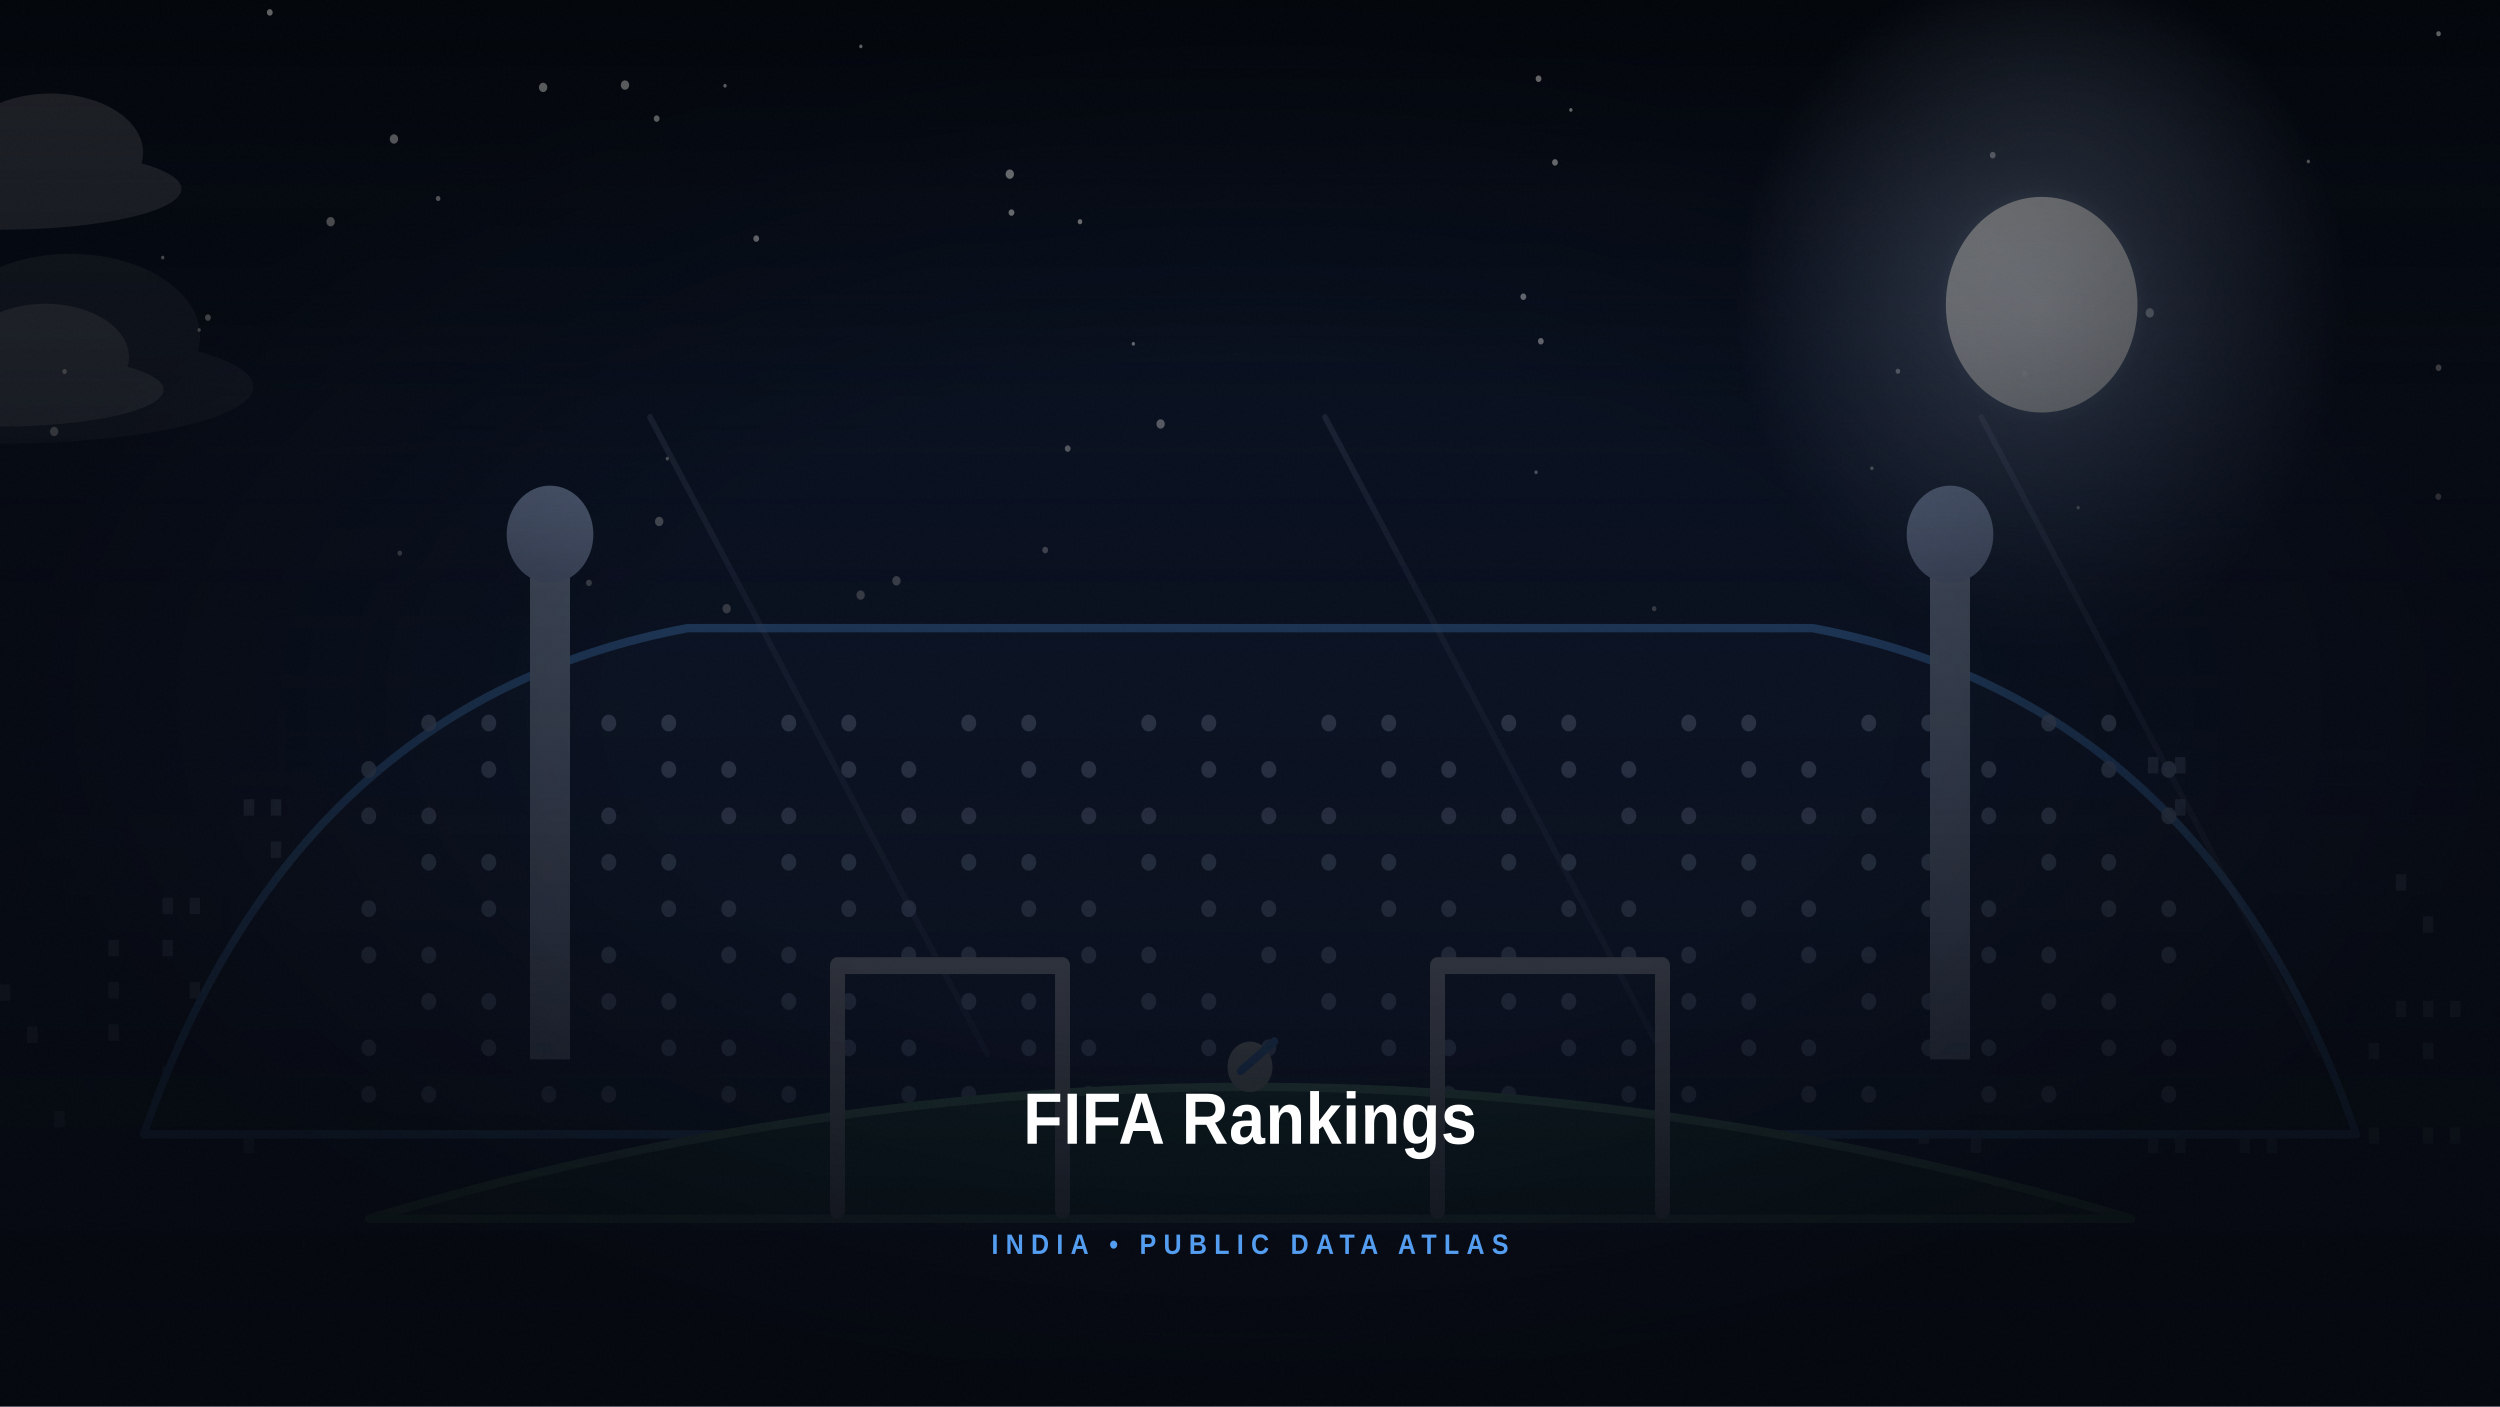
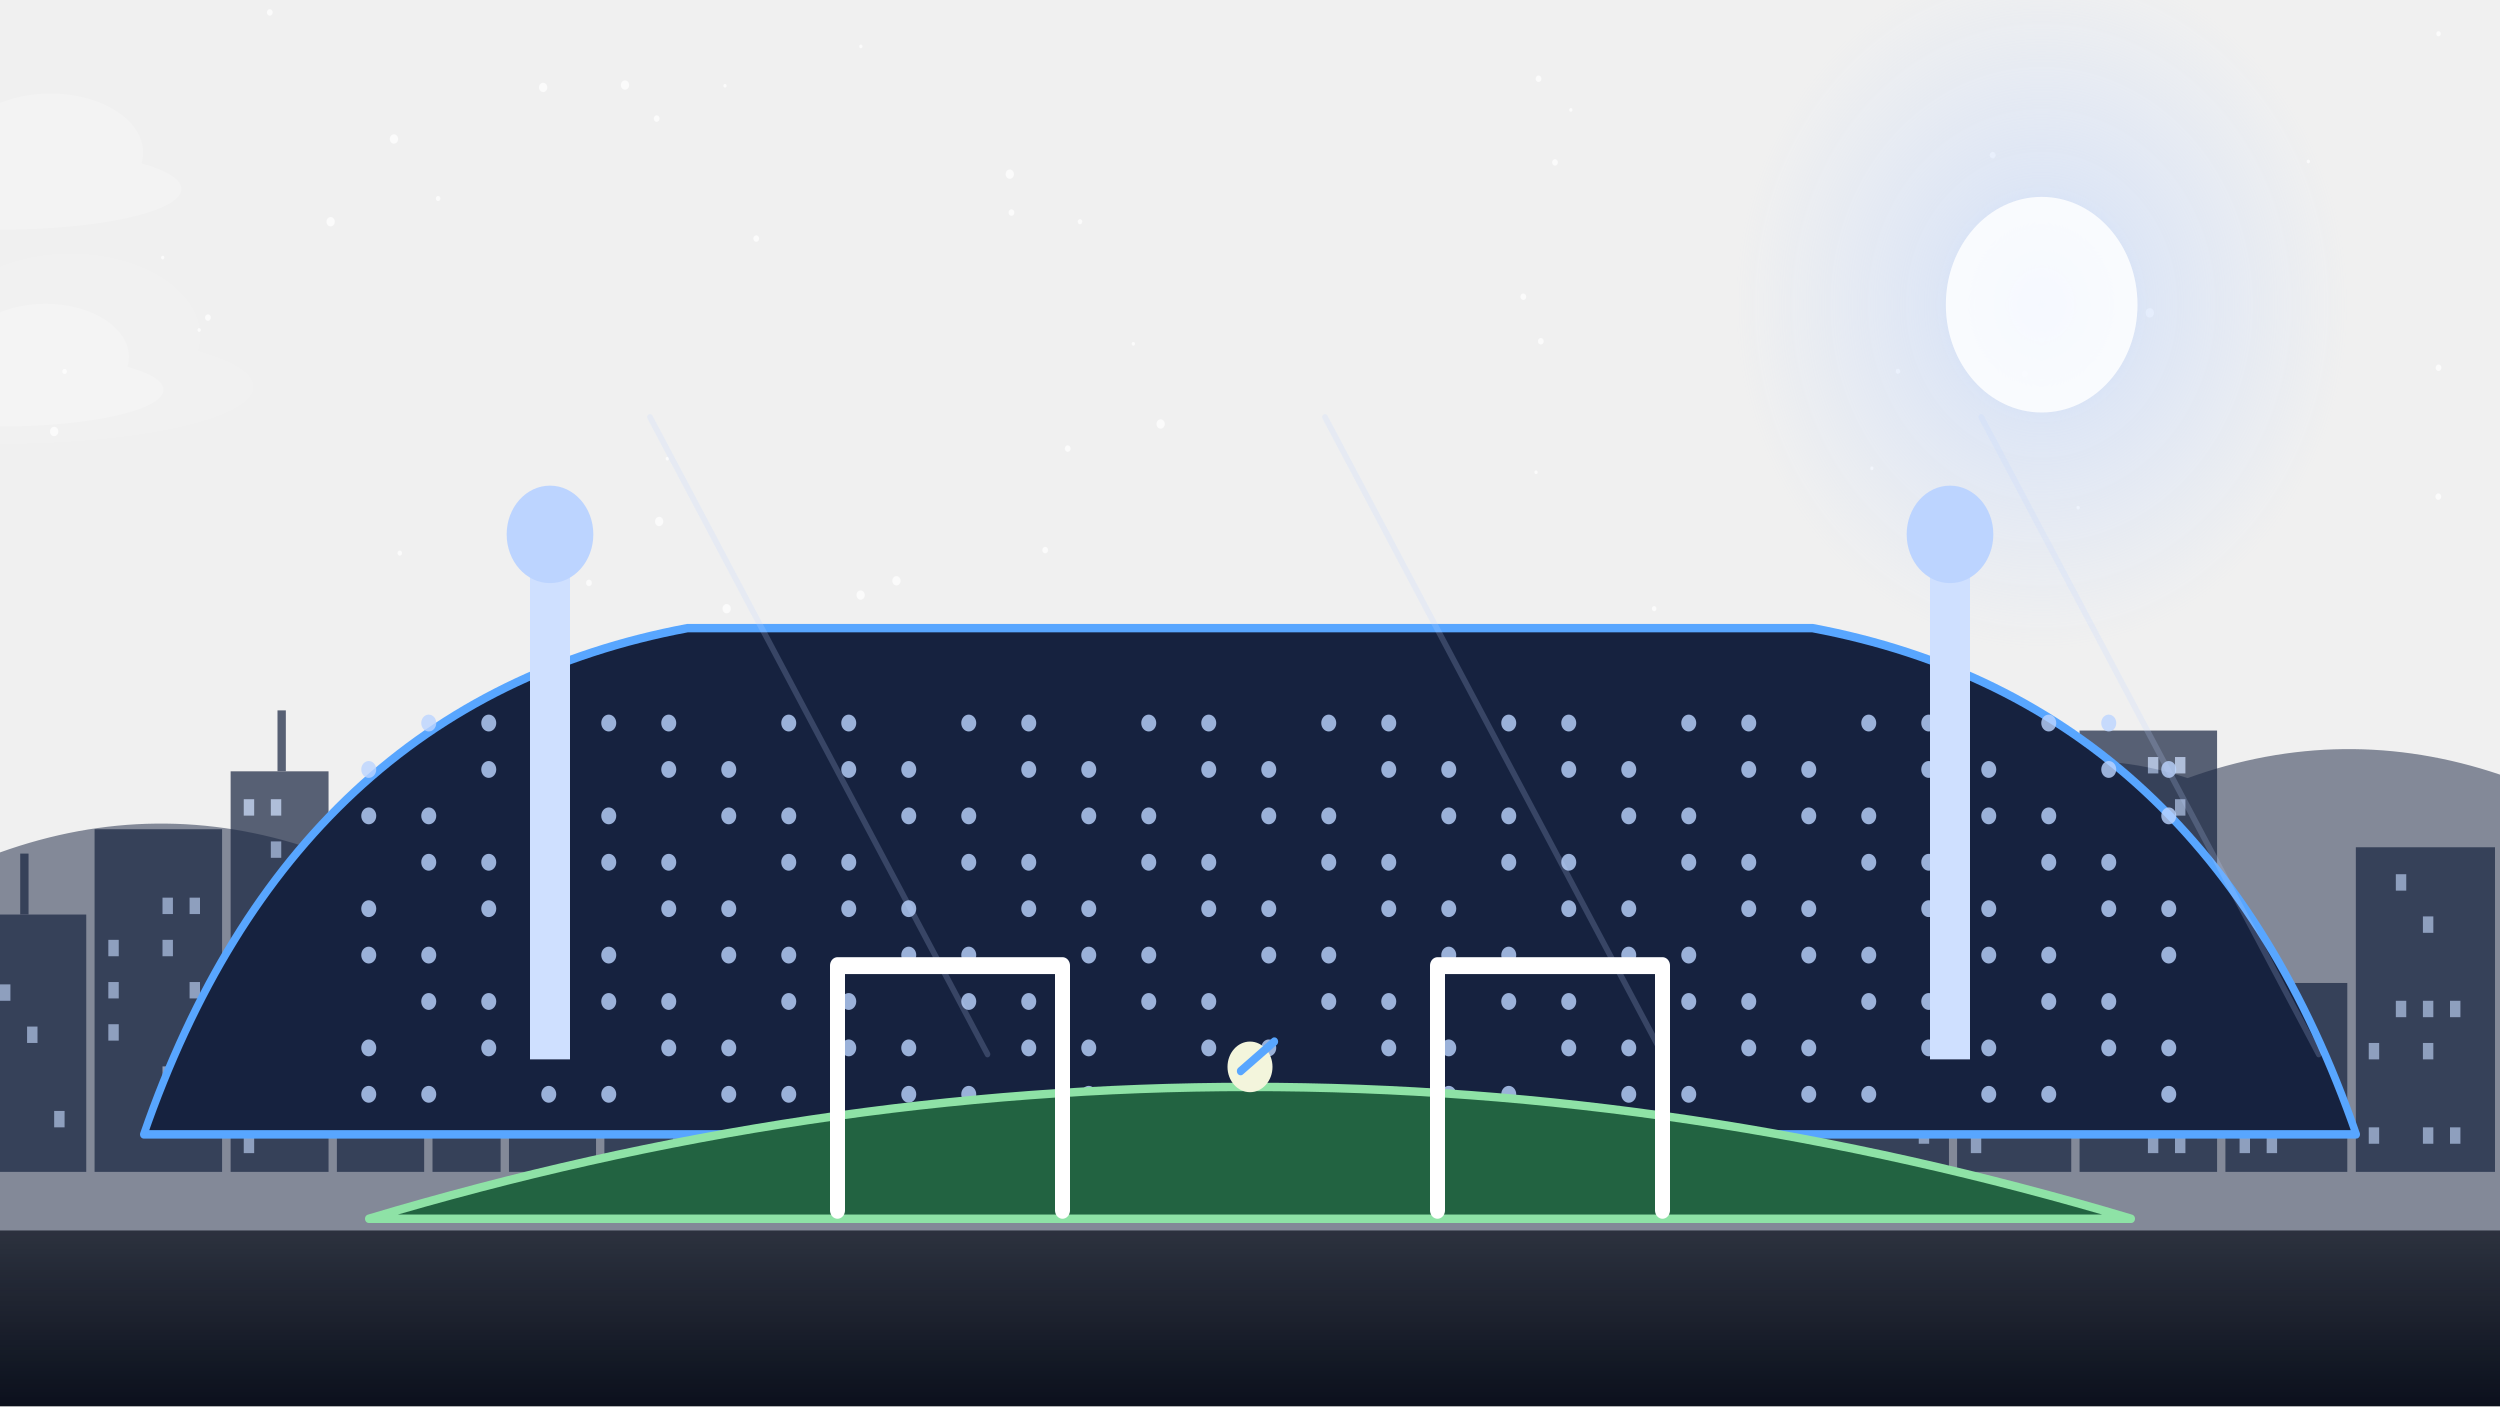
<svg xmlns="http://www.w3.org/2000/svg" viewBox="0 0 1600 900" preserveAspectRatio="xMidYMid slice" role="img" aria-hidden="true">
  <style>
.tw{animation:tw 4s ease-in-out infinite}
@keyframes tw{0%,100%{opacity:.2}50%{opacity:1}}
.rot{transform-box:view-box;transform-origin:0 0;animation:rot 16s linear infinite}
.rot-r{transform-box:view-box;transform-origin:0 0;animation:rot 12s linear infinite reverse}
.rot-slow{transform-box:view-box;transform-origin:0 0;animation:rot 40s linear infinite}
@keyframes rot{to{transform:rotate(360deg)}}
.swing{transform-box:view-box;transform-origin:0 0;animation:swing 5s ease-in-out infinite}
@keyframes swing{0%,100%{transform:rotate(-14deg)}50%{transform:rotate(14deg)}}
.needle{transform-box:view-box;transform-origin:0 0;animation:needle 7s ease-in-out infinite}
@keyframes needle{0%,100%{transform:rotate(-55deg)}60%{transform:rotate(38deg)}}
.smoke{transform-box:fill-box;transform-origin:center;animation:smoke 8s ease-out infinite;opacity:0}
@keyframes smoke{0%{transform:translate(0,0) scale(.5);opacity:0}20%{opacity:.5}100%{transform:translate(46px,-130px) scale(2);opacity:0}}
.bob{animation:bob 6s ease-in-out infinite}
@keyframes bob{50%{transform:translateY(7px)}}
.float{animation:float 7s ease-in-out infinite}
@keyframes float{50%{transform:translateY(-16px)}}
.drift{animation:drift 90s linear infinite}
@keyframes drift{from{transform:translateX(-420px)}to{transform:translateX(1320px)}}
.drive{animation:drive 16s linear infinite}
@keyframes drive{from{transform:translateX(-360px)}to{transform:translateX(1500px)}}
.drive-r{animation:driver 19s linear infinite}
@keyframes driver{from{transform:translateX(1500px)}to{transform:translateX(-360px)}}
.fly{animation:fly 20s linear infinite}
@keyframes fly{from{transform:translate(-360px,50px)}to{transform:translate(1560px,-70px)}}
.pulse{transform-box:fill-box;transform-origin:center;animation:pulse 5s ease-in-out infinite}
@keyframes pulse{50%{transform:scale(1.08);opacity:.75}}
.ping{transform-box:fill-box;transform-origin:center;animation:ping 3.2s ease-out infinite}
@keyframes ping{from{transform:scale(.35);opacity:.9}to{transform:scale(1.7);opacity:0}}
.draw{stroke-dasharray:1000;animation:draw 7s ease-in-out infinite alternate}
@keyframes draw{from{stroke-dashoffset:1000}to{stroke-dashoffset:0}}
.flow{stroke-dasharray:22 16;animation:flow 1.6s linear infinite}
@keyframes flow{to{stroke-dashoffset:-38}}
.wave{animation:wave 6s ease-in-out infinite}
@keyframes wave{50%{transform:translateX(-30px)}}
.drop{animation:drop 3.5s ease-in infinite}
@keyframes drop{0%{transform:translateY(-60px);opacity:0}25%{opacity:1}80%{transform:translateY(0);opacity:1}100%{transform:translateY(8px);opacity:0}}
.scroll{animation:scroll 14s linear infinite}
@keyframes scroll{to{transform:translateX(-120px)}}
@media (prefers-reduced-motion:reduce){*{animation:none!important}.smoke{opacity:.35}}
</style>
  <g transform="scale(1.333333 1.5)">
    <defs>
      <linearGradient id="skyfootball-rankings" x1="0" y1="0" x2="0" y2="1">
        <stop offset="0" stop-color="#030812" />
        <stop offset="1" stop-color="#1b2b55" />
      </linearGradient>
      <radialGradient id="glowfootball-rankings">
        <stop offset="0" stop-color="#bcd4ff" stop-opacity=".95" />
        <stop offset=".35" stop-color="#bcd4ff" stop-opacity=".35" />
        <stop offset="1" stop-color="#bcd4ff" stop-opacity="0" />
      </radialGradient>
      <linearGradient id="groundfootball-rankings" x1="0" y1="0" x2="0" y2="1">
        <stop offset="0" stop-color="#070c18" stop-opacity=".7" />
        <stop offset="1" stop-color="#070c18" />
      </linearGradient>
      <linearGradient id="lowerfootball-rankings" x1="0" y1="0" x2="0" y2="1">
        <stop offset="0" stop-color="#070c18" stop-opacity="0" />
        <stop offset=".42" stop-color="#070c18" stop-opacity=".72" />
        <stop offset="1" stop-color="#070c18" stop-opacity=".98" />
      </linearGradient>
      <radialGradient id="vignettefootball-rankings">
        <stop offset=".48" stop-color="#000" stop-opacity="0" />
        <stop offset="1" stop-color="#000" stop-opacity=".42" />
      </radialGradient>
      <filter id="grainfootball-rankings" x="-5%" y="-5%" width="110%" height="110%">
        <feTurbulence type="fractalNoise" baseFrequency=".8" numOctaves="2" seed="760" />
        <feColorMatrix type="saturate" values="0" />
        <feComponentTransfer>
          <feFuncA type="table" tableValues="0 .12" />
        </feComponentTransfer>
      </filter>
    </defs>
-     <rect width="1200" height="600" fill="url(#skyfootball-rankings)" />
    <circle cx="191.9" cy="236" r="1.1" fill="#ffffff" opacity=".7" class="tw" style="animation-delay:3.3s" />
    <circle cx="315.2" cy="50.6" r="1.4" fill="#ffffff" opacity=".7" />
    <circle cx="1170.5" cy="14.4" r="1.1" fill="#ffffff" opacity=".7" />
    <circle cx="210.3" cy="84.7" r="1.1" fill="#ffffff" opacity=".7" class="tw" style="animation-delay:2.3s" />
    <circle cx="739.6" cy="145.6" r="1.4" fill="#ffffff" opacity=".7" />
    <circle cx="363" cy="101.8" r="1.4" fill="#ffffff" opacity=".7" />
    <circle cx="956.5" cy="66.2" r="1.4" fill="#ffffff" opacity=".7" class="tw" style="animation-delay:0.3s" />
    <circle cx="754" cy="46.9" r="0.8" fill="#ffffff" opacity=".7" />
    <circle cx="348" cy="36.6" r="0.8" fill="#ffffff" opacity=".7" />
    <circle cx="731.2" cy="126.6" r="1.4" fill="#ffffff" opacity=".7" class="tw" style="animation-delay:0.7s" />
    <circle cx="282.7" cy="248.7" r="1.4" fill="#ffffff" opacity=".7" />
    <circle cx="99.8" cy="135.5" r="1.4" fill="#ffffff" opacity=".7" />
    <circle cx="78.1" cy="109.9" r="0.8" fill="#ffffff" opacity=".7" class="tw" style="animation-delay:1.6s" />
    <circle cx="484.7" cy="74.3" r="2" fill="#ffffff" opacity=".7" />
    <circle cx="794" cy="259.7" r="1.1" fill="#ffffff" opacity=".7" />
    <circle cx="501.7" cy="234.7" r="1.4" fill="#ffffff" opacity=".7" class="tw" style="animation-delay:0.2s" />
    <circle cx="413.1" cy="253.9" r="2" fill="#ffffff" opacity=".7" />
    <circle cx="1031.9" cy="133.5" r="2" fill="#ffffff" opacity=".7" />
    <circle cx="738.5" cy="33.6" r="1.4" fill="#ffffff" opacity=".7" class="tw" style="animation-delay:0.5s" />
    <circle cx="300" cy="36.3" r="2" fill="#ffffff" opacity=".7" />
    <circle cx="512.5" cy="191.4" r="1.4" fill="#ffffff" opacity=".7" />
    <circle cx="260.7" cy="37.3" r="2" fill="#ffffff" opacity=".7" class="tw" style="animation-delay:1.8s" />
    <circle cx="413.2" cy="19.8" r="0.8" fill="#ffffff" opacity=".7" />
    <circle cx="997.5" cy="216.6" r="0.8" fill="#ffffff" opacity=".7" />
    <circle cx="26" cy="184.1" r="2" fill="#ffffff" opacity=".7" class="tw" style="animation-delay:0.5s" />
    <circle cx="971.9" cy="159.5" r="1.4" fill="#ffffff" opacity=".7" />
    <circle cx="158.7" cy="94.6" r="2" fill="#ffffff" opacity=".7" />
    <circle cx="31" cy="158.5" r="1.1" fill="#ffffff" opacity=".7" class="tw" style="animation-delay:0.6s" />
    <circle cx="95.6" cy="140.8" r="0.8" fill="#ffffff" opacity=".7" />
    <circle cx="1170.4" cy="211.9" r="1.4" fill="#ffffff" opacity=".7" />
    <circle cx="129.5" cy="5.3" r="1.4" fill="#ffffff" opacity=".7" class="tw" style="animation-delay:0.2s" />
    <circle cx="518.4" cy="94.6" r="1.1" fill="#ffffff" opacity=".7" />
    <circle cx="485.5" cy="90.7" r="1.4" fill="#ffffff" opacity=".7" />
    <circle cx="1170.5" cy="156.9" r="1.4" fill="#ffffff" opacity=".7" class="tw" style="animation-delay:2.3s" />
    <circle cx="746.4" cy="69.3" r="1.4" fill="#ffffff" opacity=".7" />
    <circle cx="430.3" cy="247.8" r="2" fill="#ffffff" opacity=".7" />
    <circle cx="911" cy="158.4" r="1.1" fill="#ffffff" opacity=".7" class="tw" style="animation-delay:0.9s" />
    <circle cx="544" cy="146.7" r="0.8" fill="#ffffff" opacity=".7" />
    <circle cx="737.3" cy="201.5" r="0.8" fill="#ffffff" opacity=".7" />
    <circle cx="898.5" cy="199.8" r="0.8" fill="#ffffff" opacity=".7" class="tw" style="animation-delay:3s" />
    <circle cx="320.3" cy="195.7" r="0.8" fill="#ffffff" opacity=".7" />
    <circle cx="316.4" cy="222.5" r="2" fill="#ffffff" opacity=".7" />
    <circle cx="348.8" cy="259.7" r="2" fill="#ffffff" opacity=".7" class="tw" style="animation-delay:2.3s" />
    <circle cx="189.1" cy="59.3" r="2" fill="#ffffff" opacity=".7" />
    <circle cx="557.1" cy="180.9" r="2" fill="#ffffff" opacity=".7" />
    <circle cx="1108" cy="68.9" r="0.8" fill="#ffffff" opacity=".7" class="tw" style="animation-delay:2.5s" />
    <circle cx="980" cy="130" r="147.2" fill="url(#glowfootball-rankings)" class="pulse" />
    <circle cx="980" cy="130" r="46" fill="#ffffff" opacity=".85" />
    <g class="drift" style="animation-delay:-46.6s" opacity="0.1">
      <g transform="translate(0 165)">
        <ellipse cx="0" cy="0" rx="121.6" ry="24.3" fill="#ffffff" />
        <ellipse cx="-40.5" cy="-16.2" rx="54.1" ry="27" fill="#ffffff" />
        <ellipse cx="33.8" cy="-21.6" rx="62.2" ry="35.1" fill="#ffffff" />
      </g>
    </g>
    <g class="drift" style="animation-delay:-64.5s" opacity="0.2">
      <g transform="translate(0 166.3)">
        <ellipse cx="0" cy="0" rx="78.5" ry="15.7" fill="#ffffff" />
        <ellipse cx="-26.2" cy="-10.5" rx="34.9" ry="17.4" fill="#ffffff" />
        <ellipse cx="21.8" cy="-14" rx="40.1" ry="22.7" fill="#ffffff" />
      </g>
    </g>
    <g class="drift" style="animation-delay:-76.7s" opacity="0.2">
      <g transform="translate(0 80.6)">
        <ellipse cx="0" cy="0" rx="87.1" ry="17.4" fill="#ffffff" />
        <ellipse cx="-29" cy="-11.6" rx="38.7" ry="19.4" fill="#ffffff" />
        <ellipse cx="24.2" cy="-15.5" rx="44.5" ry="25.2" fill="#ffffff" />
      </g>
    </g>
    <path d="M-200 600 L-150 394.5 Q-75 341.2 0 363.7 Q75 339.8 150 362.3 Q225 339.8 300 384.6 Q375 345.1 450 367.6 Q525 345.1 600 369.5 Q675 347 750 382.1 Q825 334.1 900 356.6 Q975 309.5 1050 332 Q1125 308 1200 330.5 Q1275 308 1350 383.1 L1400 600Z" fill="#16223f" opacity="0.5" />
    <g opacity="0.7">
      <rect x="-20" y="390.2" width="61.4" height="109.8" rx="0" fill="#16223f" />
      <rect x="9.7" y="364.2" width="4" height="26" rx="0" fill="#16223f" />
      <rect x="-13" y="420" width="5" height="7" fill="#bcd4ff" opacity=".75" />
      <rect x="0" y="420" width="5" height="7" fill="#bcd4ff" opacity=".75" />
      <rect x="-13" y="438" width="5" height="7" fill="#bcd4ff" opacity=".75" />
      <rect x="13" y="438" width="5" height="7" fill="#bcd4ff" opacity=".75" class="tw" style="animation-delay:2.3s" />
      <rect x="-13" y="474" width="5" height="7" fill="#bcd4ff" opacity=".75" />
      <rect x="26" y="474" width="5" height="7" fill="#bcd4ff" opacity=".75" class="tw" style="animation-delay:0.5s" />
      <rect x="45.4" y="353.8" width="61.2" height="146.2" rx="0" fill="#16223f" />
      <rect x="78" y="383" width="5" height="7" fill="#bcd4ff" opacity=".75" class="tw" style="animation-delay:1.7s" />
      <rect x="91" y="383" width="5" height="7" fill="#bcd4ff" opacity=".75" class="tw" style="animation-delay:2.6s" />
      <rect x="52" y="401" width="5" height="7" fill="#bcd4ff" opacity=".75" />
      <rect x="78" y="401" width="5" height="7" fill="#bcd4ff" opacity=".75" />
      <rect x="52" y="419" width="5" height="7" fill="#bcd4ff" opacity=".75" class="tw" style="animation-delay:0.1s" />
      <rect x="91" y="419" width="5" height="7" fill="#bcd4ff" opacity=".75" />
      <rect x="52" y="437" width="5" height="7" fill="#bcd4ff" opacity=".75" />
      <rect x="91" y="437" width="5" height="7" fill="#bcd4ff" opacity=".75" />
      <rect x="78" y="455" width="5" height="7" fill="#bcd4ff" opacity=".75" />
      <rect x="110.7" y="329.1" width="47" height="170.9" rx="0" fill="#16223f" />
      <rect x="133.2" y="303.1" width="4" height="26" rx="0" fill="#16223f" />
      <rect x="117" y="341" width="5" height="7" fill="#bcd4ff" opacity=".75" class="tw" style="animation-delay:2.4s" />
      <rect x="130" y="341" width="5" height="7" fill="#bcd4ff" opacity=".75" class="tw" style="animation-delay:0.1s" />
      <rect x="130" y="359" width="5" height="7" fill="#bcd4ff" opacity=".75" />
      <rect x="143" y="377" width="5" height="7" fill="#bcd4ff" opacity=".75" />
      <rect x="143" y="413" width="5" height="7" fill="#bcd4ff" opacity=".75" />
      <rect x="130" y="449" width="5" height="7" fill="#bcd4ff" opacity=".75" />
      <rect x="143" y="449" width="5" height="7" fill="#bcd4ff" opacity=".75" class="tw" style="animation-delay:3.9s" />
      <rect x="117" y="485" width="5" height="7" fill="#bcd4ff" opacity=".75" />
      <rect x="161.7" y="360.3" width="41.9" height="139.7" rx="0" fill="#16223f" />
      <rect x="181" y="372" width="5" height="7" fill="#bcd4ff" opacity=".75" class="tw" style="animation-delay:2.3s" />
      <rect x="194" y="372" width="5" height="7" fill="#bcd4ff" opacity=".75" />
      <rect x="168" y="390" width="5" height="7" fill="#bcd4ff" opacity=".75" class="tw" style="animation-delay:2.6s" />
      <rect x="181" y="408" width="5" height="7" fill="#bcd4ff" opacity=".75" class="tw" style="animation-delay:0.2s" />
      <rect x="194" y="408" width="5" height="7" fill="#bcd4ff" opacity=".75" />
      <rect x="181" y="426" width="5" height="7" fill="#bcd4ff" opacity=".75" />
      <rect x="181" y="462" width="5" height="7" fill="#bcd4ff" opacity=".75" />
      <rect x="207.6" y="333" width="32.7" height="167" rx="0" fill="#16223f" />
      <rect x="227" y="362" width="5" height="7" fill="#bcd4ff" opacity=".75" />
      <rect x="214" y="416" width="5" height="7" fill="#bcd4ff" opacity=".75" class="tw" style="animation-delay:3.5s" />
      <rect x="227" y="470" width="5" height="7" fill="#bcd4ff" opacity=".75" />
      <rect x="244.3" y="373.6" width="41.8" height="126.4" rx="0" fill="#16223f" />
      <rect x="251" y="385" width="5" height="7" fill="#bcd4ff" opacity=".75" />
      <rect x="277" y="385" width="5" height="7" fill="#bcd4ff" opacity=".75" class="tw" style="animation-delay:3.1s" />
      <rect x="251" y="403" width="5" height="7" fill="#bcd4ff" opacity=".75" />
      <rect x="264" y="403" width="5" height="7" fill="#bcd4ff" opacity=".75" class="tw" style="animation-delay:2.5s" />
      <rect x="264" y="439" width="5" height="7" fill="#bcd4ff" opacity=".75" class="tw" style="animation-delay:0.8s" />
      <rect x="277" y="457" width="5" height="7" fill="#bcd4ff" opacity=".75" />
      <rect x="264" y="475" width="5" height="7" fill="#bcd4ff" opacity=".75" />
      <rect x="290.1" y="384" width="33" height="116" rx="0" fill="#16223f" />
      <rect x="310" y="431" width="5" height="7" fill="#bcd4ff" opacity=".75" />
      <rect x="310" y="467" width="5" height="7" fill="#bcd4ff" opacity=".75" class="tw" style="animation-delay:0s" />
      <rect x="327.2" y="375.7" width="57.2" height="124.3" rx="0" fill="#16223f" />
      <rect x="334" y="387" width="5" height="7" fill="#bcd4ff" opacity=".75" />
      <rect x="373" y="387" width="5" height="7" fill="#bcd4ff" opacity=".75" />
      <rect x="347" y="441" width="5" height="7" fill="#bcd4ff" opacity=".75" class="tw" style="animation-delay:2.8s" />
      <rect x="360" y="459" width="5" height="7" fill="#bcd4ff" opacity=".75" class="tw" style="animation-delay:2.1s" />
      <rect x="334" y="477" width="5" height="7" fill="#bcd4ff" opacity=".75" class="tw" style="animation-delay:3.8s" />
      <rect x="360" y="477" width="5" height="7" fill="#bcd4ff" opacity=".75" />
      <rect x="388.4" y="320.8" width="48.9" height="179.2" rx="0" fill="#16223f" />
      <rect x="395" y="332" width="5" height="7" fill="#bcd4ff" opacity=".75" />
      <rect x="421" y="350" width="5" height="7" fill="#bcd4ff" opacity=".75" />
      <rect x="408" y="368" width="5" height="7" fill="#bcd4ff" opacity=".75" class="tw" style="animation-delay:1.1s" />
      <rect x="408" y="386" width="5" height="7" fill="#bcd4ff" opacity=".75" />
      <rect x="421" y="386" width="5" height="7" fill="#bcd4ff" opacity=".75" />
      <rect x="421" y="440" width="5" height="7" fill="#bcd4ff" opacity=".75" class="tw" style="animation-delay:1.7s" />
      <rect x="408" y="458" width="5" height="7" fill="#bcd4ff" opacity=".75" class="tw" style="animation-delay:1.8s" />
      <rect x="421" y="458" width="5" height="7" fill="#bcd4ff" opacity=".75" class="tw" style="animation-delay:0.6s" />
      <rect x="421" y="476" width="5" height="7" fill="#bcd4ff" opacity=".75" />
      <rect x="441.2" y="353.6" width="30.5" height="146.4" rx="0" fill="#16223f" />
      <rect x="448" y="401" width="5" height="7" fill="#bcd4ff" opacity=".75" />
      <rect x="461" y="419" width="5" height="7" fill="#bcd4ff" opacity=".75" class="tw" style="animation-delay:1.3s" />
      <rect x="448" y="437" width="5" height="7" fill="#bcd4ff" opacity=".75" />
      <rect x="448" y="473" width="5" height="7" fill="#bcd4ff" opacity=".75" class="tw" style="animation-delay:3.8s" />
      <rect x="461" y="473" width="5" height="7" fill="#bcd4ff" opacity=".75" />
      <rect x="475.7" y="426.5" width="71.1" height="73.5" rx="0" fill="#16223f" />
      <rect x="510.3" y="400.5" width="4" height="26" rx="0" fill="#16223f" />
      <rect x="534" y="438" width="5" height="7" fill="#bcd4ff" opacity=".75" />
      <rect x="495" y="456" width="5" height="7" fill="#bcd4ff" opacity=".75" />
      <rect x="550.8" y="304.8" width="72.2" height="195.2" rx="0" fill="#16223f" />
      <rect x="557" y="316" width="5" height="7" fill="#bcd4ff" opacity=".75" />
      <rect x="557" y="334" width="5" height="7" fill="#bcd4ff" opacity=".75" class="tw" style="animation-delay:0s" />
      <rect x="570" y="334" width="5" height="7" fill="#bcd4ff" opacity=".75" />
      <rect x="596" y="334" width="5" height="7" fill="#bcd4ff" opacity=".75" class="tw" style="animation-delay:0.5s" />
      <rect x="609" y="334" width="5" height="7" fill="#bcd4ff" opacity=".75" class="tw" style="animation-delay:0.8s" />
      <rect x="570" y="352" width="5" height="7" fill="#bcd4ff" opacity=".75" />
      <rect x="583" y="352" width="5" height="7" fill="#bcd4ff" opacity=".75" class="tw" style="animation-delay:0.6s" />
      <rect x="557" y="370" width="5" height="7" fill="#bcd4ff" opacity=".75" />
      <rect x="583" y="370" width="5" height="7" fill="#bcd4ff" opacity=".75" />
      <rect x="596" y="370" width="5" height="7" fill="#bcd4ff" opacity=".75" class="tw" style="animation-delay:1.1s" />
      <rect x="557" y="388" width="5" height="7" fill="#bcd4ff" opacity=".75" class="tw" style="animation-delay:0.4s" />
      <rect x="557" y="406" width="5" height="7" fill="#bcd4ff" opacity=".75" class="tw" style="animation-delay:0.2s" />
      <rect x="609" y="406" width="5" height="7" fill="#bcd4ff" opacity=".75" class="tw" style="animation-delay:3.3s" />
      <rect x="609" y="424" width="5" height="7" fill="#bcd4ff" opacity=".75" class="tw" style="animation-delay:1.2s" />
      <rect x="609" y="442" width="5" height="7" fill="#bcd4ff" opacity=".75" />
      <rect x="557" y="478" width="5" height="7" fill="#bcd4ff" opacity=".75" class="tw" style="animation-delay:0.5s" />
      <rect x="583" y="478" width="5" height="7" fill="#bcd4ff" opacity=".75" />
      <rect x="596" y="478" width="5" height="7" fill="#bcd4ff" opacity=".75" />
      <rect x="627" y="329.8" width="46.9" height="170.2" rx="0" fill="#16223f" />
      <rect x="634" y="341" width="5" height="7" fill="#bcd4ff" opacity=".75" />
      <rect x="660" y="341" width="5" height="7" fill="#bcd4ff" opacity=".75" />
      <rect x="660" y="359" width="5" height="7" fill="#bcd4ff" opacity=".75" />
      <rect x="634" y="395" width="5" height="7" fill="#bcd4ff" opacity=".75" />
      <rect x="647" y="431" width="5" height="7" fill="#bcd4ff" opacity=".75" />
      <rect x="660" y="449" width="5" height="7" fill="#bcd4ff" opacity=".75" />
      <rect x="634" y="467" width="5" height="7" fill="#bcd4ff" opacity=".75" />
      <rect x="660" y="467" width="5" height="7" fill="#bcd4ff" opacity=".75" class="tw" style="animation-delay:1.9s" />
      <rect x="634" y="485" width="5" height="7" fill="#bcd4ff" opacity=".75" />
      <rect x="647" y="485" width="5" height="7" fill="#bcd4ff" opacity=".75" />
      <rect x="660" y="485" width="5" height="7" fill="#bcd4ff" opacity=".75" />
      <rect x="678" y="410.2" width="68.2" height="89.8" rx="0" fill="#16223f" />
      <rect x="711.1" y="384.2" width="4" height="26" rx="0" fill="#16223f" />
      <rect x="710" y="422" width="5" height="7" fill="#bcd4ff" opacity=".75" />
      <rect x="723" y="422" width="5" height="7" fill="#bcd4ff" opacity=".75" />
      <rect x="710" y="440" width="5" height="7" fill="#bcd4ff" opacity=".75" />
      <rect x="736" y="440" width="5" height="7" fill="#bcd4ff" opacity=".75" />
      <rect x="684" y="458" width="5" height="7" fill="#bcd4ff" opacity=".75" />
      <rect x="697" y="458" width="5" height="7" fill="#bcd4ff" opacity=".75" />
      <rect x="710" y="458" width="5" height="7" fill="#bcd4ff" opacity=".75" />
      <rect x="723" y="458" width="5" height="7" fill="#bcd4ff" opacity=".75" class="tw" style="animation-delay:2.3s" />
      <rect x="697" y="476" width="5" height="7" fill="#bcd4ff" opacity=".75" />
      <rect x="710" y="476" width="5" height="7" fill="#bcd4ff" opacity=".75" />
      <rect x="750.1" y="398.4" width="34.1" height="101.6" rx="0" fill="#16223f" />
      <rect x="770" y="446" width="5" height="7" fill="#bcd4ff" opacity=".75" />
      <rect x="757" y="482" width="5" height="7" fill="#bcd4ff" opacity=".75" class="tw" style="animation-delay:3s" />
      <rect x="770" y="482" width="5" height="7" fill="#bcd4ff" opacity=".75" />
      <rect x="788.3" y="319.9" width="69.9" height="180.1" rx="0" fill="#16223f" />
      <rect x="847" y="331" width="5" height="7" fill="#bcd4ff" opacity=".75" class="tw" style="animation-delay:2.3s" />
      <rect x="808" y="349" width="5" height="7" fill="#bcd4ff" opacity=".75" />
      <rect x="847" y="349" width="5" height="7" fill="#bcd4ff" opacity=".75" class="tw" style="animation-delay:0.8s" />
      <rect x="795" y="367" width="5" height="7" fill="#bcd4ff" opacity=".75" />
      <rect x="821" y="367" width="5" height="7" fill="#bcd4ff" opacity=".75" class="tw" style="animation-delay:1.5s" />
      <rect x="847" y="367" width="5" height="7" fill="#bcd4ff" opacity=".75" />
      <rect x="834" y="385" width="5" height="7" fill="#bcd4ff" opacity=".75" />
      <rect x="795" y="421" width="5" height="7" fill="#bcd4ff" opacity=".75" />
      <rect x="808" y="421" width="5" height="7" fill="#bcd4ff" opacity=".75" />
      <rect x="821" y="421" width="5" height="7" fill="#bcd4ff" opacity=".75" />
      <rect x="821" y="439" width="5" height="7" fill="#bcd4ff" opacity=".75" />
      <rect x="808" y="457" width="5" height="7" fill="#bcd4ff" opacity=".75" class="tw" style="animation-delay:3.7s" />
      <rect x="834" y="457" width="5" height="7" fill="#bcd4ff" opacity=".75" class="tw" style="animation-delay:1.6s" />
      <rect x="847" y="457" width="5" height="7" fill="#bcd4ff" opacity=".75" />
      <rect x="834" y="475" width="5" height="7" fill="#bcd4ff" opacity=".75" />
      <rect x="862.2" y="307.6" width="73.3" height="192.4" rx="0" fill="#16223f" />
      <rect x="869" y="337" width="5" height="7" fill="#bcd4ff" opacity=".75" />
      <rect x="895" y="337" width="5" height="7" fill="#bcd4ff" opacity=".75" />
      <rect x="869" y="355" width="5" height="7" fill="#bcd4ff" opacity=".75" />
      <rect x="908" y="355" width="5" height="7" fill="#bcd4ff" opacity=".75" class="tw" style="animation-delay:3.4s" />
      <rect x="882" y="373" width="5" height="7" fill="#bcd4ff" opacity=".75" />
      <rect x="869" y="409" width="5" height="7" fill="#bcd4ff" opacity=".75" />
      <rect x="895" y="409" width="5" height="7" fill="#bcd4ff" opacity=".75" />
      <rect x="921" y="409" width="5" height="7" fill="#bcd4ff" opacity=".75" />
      <rect x="882" y="445" width="5" height="7" fill="#bcd4ff" opacity=".75" class="tw" style="animation-delay:3.7s" />
      <rect x="895" y="463" width="5" height="7" fill="#bcd4ff" opacity=".75" class="tw" style="animation-delay:2.7s" />
      <rect x="908" y="463" width="5" height="7" fill="#bcd4ff" opacity=".75" class="tw" style="animation-delay:1.2s" />
      <rect x="921" y="463" width="5" height="7" fill="#bcd4ff" opacity=".75" />
      <rect x="921" y="481" width="5" height="7" fill="#bcd4ff" opacity=".75" />
      <rect x="939.4" y="347.1" width="54.8" height="152.9" rx="0" fill="#16223f" />
      <rect x="959" y="359" width="5" height="7" fill="#bcd4ff" opacity=".75" />
      <rect x="972" y="377" width="5" height="7" fill="#bcd4ff" opacity=".75" class="tw" style="animation-delay:2.4s" />
      <rect x="972" y="395" width="5" height="7" fill="#bcd4ff" opacity=".75" />
      <rect x="972" y="413" width="5" height="7" fill="#bcd4ff" opacity=".75" />
      <rect x="985" y="413" width="5" height="7" fill="#bcd4ff" opacity=".75" />
      <rect x="959" y="431" width="5" height="7" fill="#bcd4ff" opacity=".75" />
      <rect x="972" y="431" width="5" height="7" fill="#bcd4ff" opacity=".75" />
      <rect x="946" y="449" width="5" height="7" fill="#bcd4ff" opacity=".75" />
      <rect x="959" y="449" width="5" height="7" fill="#bcd4ff" opacity=".75" class="tw" style="animation-delay:2.1s" />
      <rect x="972" y="449" width="5" height="7" fill="#bcd4ff" opacity=".75" class="tw" style="animation-delay:2.7s" />
      <rect x="946" y="485" width="5" height="7" fill="#bcd4ff" opacity=".75" class="tw" style="animation-delay:1.9s" />
      <rect x="998.2" y="311.7" width="66" height="188.3" rx="0" fill="#16223f" />
      <rect x="1005" y="323" width="5" height="7" fill="#bcd4ff" opacity=".75" />
      <rect x="1031" y="323" width="5" height="7" fill="#bcd4ff" opacity=".75" />
      <rect x="1044" y="323" width="5" height="7" fill="#bcd4ff" opacity=".75" />
      <rect x="1044" y="341" width="5" height="7" fill="#bcd4ff" opacity=".75" />
      <rect x="1018" y="359" width="5" height="7" fill="#bcd4ff" opacity=".75" class="tw" style="animation-delay:0.3s" />
      <rect x="1005" y="377" width="5" height="7" fill="#bcd4ff" opacity=".75" />
      <rect x="1044" y="377" width="5" height="7" fill="#bcd4ff" opacity=".75" />
      <rect x="1005" y="395" width="5" height="7" fill="#bcd4ff" opacity=".75" class="tw" style="animation-delay:0.4s" />
      <rect x="1018" y="413" width="5" height="7" fill="#bcd4ff" opacity=".75" class="tw" style="animation-delay:3.5s" />
      <rect x="1031" y="431" width="5" height="7" fill="#bcd4ff" opacity=".75" />
      <rect x="1031" y="485" width="5" height="7" fill="#bcd4ff" opacity=".75" />
      <rect x="1044" y="485" width="5" height="7" fill="#bcd4ff" opacity=".75" class="tw" style="animation-delay:3.3s" />
      <rect x="1068.2" y="419.4" width="58.5" height="80.6" rx="0" fill="#16223f" />
      <rect x="1088" y="449" width="5" height="7" fill="#bcd4ff" opacity=".75" class="tw" style="animation-delay:1.6s" />
      <rect x="1075" y="485" width="5" height="7" fill="#bcd4ff" opacity=".75" class="tw" style="animation-delay:3.9s" />
      <rect x="1088" y="485" width="5" height="7" fill="#bcd4ff" opacity=".75" class="tw" style="animation-delay:2.5s" />
      <rect x="1130.8" y="361.5" width="66.8" height="138.5" rx="0" fill="#16223f" />
      <rect x="1150" y="373" width="5" height="7" fill="#bcd4ff" opacity=".75" />
      <rect x="1163" y="391" width="5" height="7" fill="#bcd4ff" opacity=".75" />
      <rect x="1150" y="427" width="5" height="7" fill="#bcd4ff" opacity=".75" class="tw" style="animation-delay:1.2s" />
      <rect x="1163" y="427" width="5" height="7" fill="#bcd4ff" opacity=".75" />
      <rect x="1176" y="427" width="5" height="7" fill="#bcd4ff" opacity=".75" />
      <rect x="1137" y="445" width="5" height="7" fill="#bcd4ff" opacity=".75" class="tw" style="animation-delay:0.3s" />
      <rect x="1163" y="445" width="5" height="7" fill="#bcd4ff" opacity=".75" />
      <rect x="1137" y="481" width="5" height="7" fill="#bcd4ff" opacity=".75" class="tw" style="animation-delay:2.1s" />
      <rect x="1163" y="481" width="5" height="7" fill="#bcd4ff" opacity=".75" class="tw" style="animation-delay:4s" />
      <rect x="1176" y="481" width="5" height="7" fill="#bcd4ff" opacity=".75" />
      <rect x="1201.5" y="409.1" width="57.4" height="90.9" rx="0" fill="#16223f" />
      <rect x="1229.2" y="383.1" width="4" height="26" rx="0" fill="#16223f" />
      <rect x="1208" y="421" width="5" height="7" fill="#bcd4ff" opacity=".75" />
      <rect x="1247" y="421" width="5" height="7" fill="#bcd4ff" opacity=".75" />
      <rect x="1234" y="457" width="5" height="7" fill="#bcd4ff" opacity=".75" class="tw" style="animation-delay:1.3s" />
      <rect x="1247" y="457" width="5" height="7" fill="#bcd4ff" opacity=".75" />
      <rect x="1208" y="475" width="5" height="7" fill="#bcd4ff" opacity=".75" />
      <rect x="1221" y="475" width="5" height="7" fill="#bcd4ff" opacity=".75" />
      <rect x="1234" y="475" width="5" height="7" fill="#bcd4ff" opacity=".75" />
    </g>
    <rect x="-10" y="525" width="1220" height="85" rx="0" fill="url(#groundfootball-rankings)" />
    <g transform="translate(600 520) scale(0.9)">
      <path d="M-590 -40 Q-510 -245 -300 -280 H300 Q510 -245 590 -40Z" fill="#16223f" stroke="#58a6ff" stroke-width="4" stroke-linecap="round" stroke-linejoin="round" />
      <circle cx="-438" cy="-235" r="4" fill="#bcd4ff" opacity=".8" />
      <circle cx="-406" cy="-235" r="4" fill="#bcd4ff" opacity=".8" />
      <circle cx="-342" cy="-235" r="4" fill="#bcd4ff" opacity=".8" />
      <circle cx="-310" cy="-235" r="4" fill="#bcd4ff" opacity=".8" />
      <circle cx="-246" cy="-235" r="4" fill="#bcd4ff" opacity=".8" />
      <circle cx="-214" cy="-235" r="4" fill="#bcd4ff" opacity=".8" />
      <circle cx="-150" cy="-235" r="4" fill="#bcd4ff" opacity=".8" />
      <circle cx="-118" cy="-235" r="4" fill="#bcd4ff" opacity=".8" />
      <circle cx="-54" cy="-235" r="4" fill="#bcd4ff" opacity=".8" />
      <circle cx="-22" cy="-235" r="4" fill="#bcd4ff" opacity=".8" />
      <circle cx="42" cy="-235" r="4" fill="#bcd4ff" opacity=".8" />
      <circle cx="74" cy="-235" r="4" fill="#bcd4ff" opacity=".8" />
      <circle cx="138" cy="-235" r="4" fill="#bcd4ff" opacity=".8" />
      <circle cx="170" cy="-235" r="4" fill="#bcd4ff" opacity=".8" />
      <circle cx="234" cy="-235" r="4" fill="#bcd4ff" opacity=".8" />
      <circle cx="266" cy="-235" r="4" fill="#bcd4ff" opacity=".8" />
      <circle cx="330" cy="-235" r="4" fill="#bcd4ff" opacity=".8" />
      <circle cx="362" cy="-235" r="4" fill="#bcd4ff" opacity=".8" />
      <circle cx="426" cy="-235" r="4" fill="#bcd4ff" opacity=".8" />
      <circle cx="458" cy="-235" r="4" fill="#bcd4ff" opacity=".8" />
      <circle cx="-470" cy="-213" r="4" fill="#bcd4ff" opacity=".8" />
      <circle cx="-406" cy="-213" r="4" fill="#bcd4ff" opacity=".8" />
      <circle cx="-374" cy="-213" r="4" fill="#bcd4ff" opacity=".8" />
      <circle cx="-310" cy="-213" r="4" fill="#bcd4ff" opacity=".8" />
      <circle cx="-278" cy="-213" r="4" fill="#bcd4ff" opacity=".8" />
      <circle cx="-214" cy="-213" r="4" fill="#bcd4ff" opacity=".8" />
      <circle cx="-182" cy="-213" r="4" fill="#bcd4ff" opacity=".8" />
      <circle cx="-118" cy="-213" r="4" fill="#bcd4ff" opacity=".8" />
      <circle cx="-86" cy="-213" r="4" fill="#bcd4ff" opacity=".8" />
      <circle cx="-22" cy="-213" r="4" fill="#bcd4ff" opacity=".8" />
      <circle cx="10" cy="-213" r="4" fill="#bcd4ff" opacity=".8" />
      <circle cx="74" cy="-213" r="4" fill="#bcd4ff" opacity=".8" />
      <circle cx="106" cy="-213" r="4" fill="#bcd4ff" opacity=".8" />
      <circle cx="170" cy="-213" r="4" fill="#bcd4ff" opacity=".8" />
      <circle cx="202" cy="-213" r="4" fill="#bcd4ff" opacity=".8" />
      <circle cx="266" cy="-213" r="4" fill="#bcd4ff" opacity=".8" />
      <circle cx="298" cy="-213" r="4" fill="#bcd4ff" opacity=".8" />
      <circle cx="362" cy="-213" r="4" fill="#bcd4ff" opacity=".8" />
      <circle cx="394" cy="-213" r="4" fill="#bcd4ff" opacity=".8" />
      <circle cx="458" cy="-213" r="4" fill="#bcd4ff" opacity=".8" />
      <circle cx="490" cy="-213" r="4" fill="#bcd4ff" opacity=".8" />
      <circle cx="-470" cy="-191" r="4" fill="#bcd4ff" opacity=".8" />
      <circle cx="-438" cy="-191" r="4" fill="#bcd4ff" opacity=".8" />
      <circle cx="-374" cy="-191" r="4" fill="#bcd4ff" opacity=".8" />
      <circle cx="-342" cy="-191" r="4" fill="#bcd4ff" opacity=".8" />
      <circle cx="-278" cy="-191" r="4" fill="#bcd4ff" opacity=".8" />
      <circle cx="-246" cy="-191" r="4" fill="#bcd4ff" opacity=".8" />
      <circle cx="-182" cy="-191" r="4" fill="#bcd4ff" opacity=".8" />
      <circle cx="-150" cy="-191" r="4" fill="#bcd4ff" opacity=".8" />
      <circle cx="-86" cy="-191" r="4" fill="#bcd4ff" opacity=".8" />
      <circle cx="-54" cy="-191" r="4" fill="#bcd4ff" opacity=".8" />
      <circle cx="10" cy="-191" r="4" fill="#bcd4ff" opacity=".8" />
      <circle cx="42" cy="-191" r="4" fill="#bcd4ff" opacity=".8" />
      <circle cx="106" cy="-191" r="4" fill="#bcd4ff" opacity=".8" />
      <circle cx="138" cy="-191" r="4" fill="#bcd4ff" opacity=".8" />
      <circle cx="202" cy="-191" r="4" fill="#bcd4ff" opacity=".8" />
      <circle cx="234" cy="-191" r="4" fill="#bcd4ff" opacity=".8" />
      <circle cx="298" cy="-191" r="4" fill="#bcd4ff" opacity=".8" />
      <circle cx="330" cy="-191" r="4" fill="#bcd4ff" opacity=".8" />
      <circle cx="394" cy="-191" r="4" fill="#bcd4ff" opacity=".8" />
      <circle cx="426" cy="-191" r="4" fill="#bcd4ff" opacity=".8" />
      <circle cx="490" cy="-191" r="4" fill="#bcd4ff" opacity=".8" />
      <circle cx="-438" cy="-169" r="4" fill="#bcd4ff" opacity=".8" />
      <circle cx="-406" cy="-169" r="4" fill="#bcd4ff" opacity=".8" />
      <circle cx="-342" cy="-169" r="4" fill="#bcd4ff" opacity=".8" />
      <circle cx="-310" cy="-169" r="4" fill="#bcd4ff" opacity=".8" />
      <circle cx="-246" cy="-169" r="4" fill="#bcd4ff" opacity=".8" />
      <circle cx="-214" cy="-169" r="4" fill="#bcd4ff" opacity=".8" />
      <circle cx="-150" cy="-169" r="4" fill="#bcd4ff" opacity=".8" />
      <circle cx="-118" cy="-169" r="4" fill="#bcd4ff" opacity=".8" />
      <circle cx="-54" cy="-169" r="4" fill="#bcd4ff" opacity=".8" />
      <circle cx="-22" cy="-169" r="4" fill="#bcd4ff" opacity=".8" />
      <circle cx="42" cy="-169" r="4" fill="#bcd4ff" opacity=".8" />
      <circle cx="74" cy="-169" r="4" fill="#bcd4ff" opacity=".8" />
      <circle cx="138" cy="-169" r="4" fill="#bcd4ff" opacity=".8" />
      <circle cx="170" cy="-169" r="4" fill="#bcd4ff" opacity=".8" />
      <circle cx="234" cy="-169" r="4" fill="#bcd4ff" opacity=".8" />
      <circle cx="266" cy="-169" r="4" fill="#bcd4ff" opacity=".8" />
      <circle cx="330" cy="-169" r="4" fill="#bcd4ff" opacity=".8" />
      <circle cx="362" cy="-169" r="4" fill="#bcd4ff" opacity=".8" />
      <circle cx="426" cy="-169" r="4" fill="#bcd4ff" opacity=".8" />
      <circle cx="458" cy="-169" r="4" fill="#bcd4ff" opacity=".8" />
      <circle cx="-470" cy="-147" r="4" fill="#bcd4ff" opacity=".8" />
      <circle cx="-406" cy="-147" r="4" fill="#bcd4ff" opacity=".8" />
      <circle cx="-374" cy="-147" r="4" fill="#bcd4ff" opacity=".8" />
      <circle cx="-310" cy="-147" r="4" fill="#bcd4ff" opacity=".8" />
      <circle cx="-278" cy="-147" r="4" fill="#bcd4ff" opacity=".8" />
      <circle cx="-214" cy="-147" r="4" fill="#bcd4ff" opacity=".8" />
      <circle cx="-182" cy="-147" r="4" fill="#bcd4ff" opacity=".8" />
      <circle cx="-118" cy="-147" r="4" fill="#bcd4ff" opacity=".8" />
      <circle cx="-86" cy="-147" r="4" fill="#bcd4ff" opacity=".8" />
      <circle cx="-22" cy="-147" r="4" fill="#bcd4ff" opacity=".8" />
      <circle cx="10" cy="-147" r="4" fill="#bcd4ff" opacity=".8" />
      <circle cx="74" cy="-147" r="4" fill="#bcd4ff" opacity=".8" />
      <circle cx="106" cy="-147" r="4" fill="#bcd4ff" opacity=".8" />
      <circle cx="170" cy="-147" r="4" fill="#bcd4ff" opacity=".8" />
      <circle cx="202" cy="-147" r="4" fill="#bcd4ff" opacity=".8" />
      <circle cx="266" cy="-147" r="4" fill="#bcd4ff" opacity=".8" />
      <circle cx="298" cy="-147" r="4" fill="#bcd4ff" opacity=".8" />
      <circle cx="362" cy="-147" r="4" fill="#bcd4ff" opacity=".8" />
      <circle cx="394" cy="-147" r="4" fill="#bcd4ff" opacity=".8" />
      <circle cx="458" cy="-147" r="4" fill="#bcd4ff" opacity=".8" />
      <circle cx="490" cy="-147" r="4" fill="#bcd4ff" opacity=".8" />
      <circle cx="-470" cy="-125" r="4" fill="#bcd4ff" opacity=".8" />
      <circle cx="-438" cy="-125" r="4" fill="#bcd4ff" opacity=".8" />
      <circle cx="-374" cy="-125" r="4" fill="#bcd4ff" opacity=".8" />
      <circle cx="-342" cy="-125" r="4" fill="#bcd4ff" opacity=".8" />
      <circle cx="-278" cy="-125" r="4" fill="#bcd4ff" opacity=".8" />
      <circle cx="-246" cy="-125" r="4" fill="#bcd4ff" opacity=".8" />
      <circle cx="-182" cy="-125" r="4" fill="#bcd4ff" opacity=".8" />
      <circle cx="-150" cy="-125" r="4" fill="#bcd4ff" opacity=".8" />
      <circle cx="-86" cy="-125" r="4" fill="#bcd4ff" opacity=".8" />
      <circle cx="-54" cy="-125" r="4" fill="#bcd4ff" opacity=".8" />
      <circle cx="10" cy="-125" r="4" fill="#bcd4ff" opacity=".8" />
      <circle cx="42" cy="-125" r="4" fill="#bcd4ff" opacity=".8" />
      <circle cx="106" cy="-125" r="4" fill="#bcd4ff" opacity=".8" />
      <circle cx="138" cy="-125" r="4" fill="#bcd4ff" opacity=".8" />
      <circle cx="202" cy="-125" r="4" fill="#bcd4ff" opacity=".8" />
      <circle cx="234" cy="-125" r="4" fill="#bcd4ff" opacity=".8" />
      <circle cx="298" cy="-125" r="4" fill="#bcd4ff" opacity=".8" />
      <circle cx="330" cy="-125" r="4" fill="#bcd4ff" opacity=".8" />
      <circle cx="394" cy="-125" r="4" fill="#bcd4ff" opacity=".8" />
      <circle cx="426" cy="-125" r="4" fill="#bcd4ff" opacity=".8" />
      <circle cx="490" cy="-125" r="4" fill="#bcd4ff" opacity=".8" />
      <circle cx="-438" cy="-103" r="4" fill="#bcd4ff" opacity=".8" />
      <circle cx="-406" cy="-103" r="4" fill="#bcd4ff" opacity=".8" />
      <circle cx="-342" cy="-103" r="4" fill="#bcd4ff" opacity=".8" />
      <circle cx="-310" cy="-103" r="4" fill="#bcd4ff" opacity=".8" />
      <circle cx="-246" cy="-103" r="4" fill="#bcd4ff" opacity=".8" />
      <circle cx="-214" cy="-103" r="4" fill="#bcd4ff" opacity=".8" />
      <circle cx="-150" cy="-103" r="4" fill="#bcd4ff" opacity=".8" />
      <circle cx="-118" cy="-103" r="4" fill="#bcd4ff" opacity=".8" />
      <circle cx="-54" cy="-103" r="4" fill="#bcd4ff" opacity=".8" />
      <circle cx="-22" cy="-103" r="4" fill="#bcd4ff" opacity=".8" />
      <circle cx="42" cy="-103" r="4" fill="#bcd4ff" opacity=".8" />
      <circle cx="74" cy="-103" r="4" fill="#bcd4ff" opacity=".8" />
      <circle cx="138" cy="-103" r="4" fill="#bcd4ff" opacity=".8" />
      <circle cx="170" cy="-103" r="4" fill="#bcd4ff" opacity=".8" />
      <circle cx="234" cy="-103" r="4" fill="#bcd4ff" opacity=".8" />
      <circle cx="266" cy="-103" r="4" fill="#bcd4ff" opacity=".8" />
      <circle cx="330" cy="-103" r="4" fill="#bcd4ff" opacity=".8" />
      <circle cx="362" cy="-103" r="4" fill="#bcd4ff" opacity=".8" />
      <circle cx="426" cy="-103" r="4" fill="#bcd4ff" opacity=".8" />
      <circle cx="458" cy="-103" r="4" fill="#bcd4ff" opacity=".8" />
      <circle cx="-470" cy="-81" r="4" fill="#bcd4ff" opacity=".8" />
      <circle cx="-406" cy="-81" r="4" fill="#bcd4ff" opacity=".8" />
      <circle cx="-374" cy="-81" r="4" fill="#bcd4ff" opacity=".8" />
      <circle cx="-310" cy="-81" r="4" fill="#bcd4ff" opacity=".8" />
      <circle cx="-278" cy="-81" r="4" fill="#bcd4ff" opacity=".8" />
      <circle cx="-214" cy="-81" r="4" fill="#bcd4ff" opacity=".8" />
      <circle cx="-182" cy="-81" r="4" fill="#bcd4ff" opacity=".8" />
      <circle cx="-118" cy="-81" r="4" fill="#bcd4ff" opacity=".8" />
      <circle cx="-86" cy="-81" r="4" fill="#bcd4ff" opacity=".8" />
      <circle cx="-22" cy="-81" r="4" fill="#bcd4ff" opacity=".8" />
      <circle cx="10" cy="-81" r="4" fill="#bcd4ff" opacity=".8" />
      <circle cx="74" cy="-81" r="4" fill="#bcd4ff" opacity=".8" />
      <circle cx="106" cy="-81" r="4" fill="#bcd4ff" opacity=".8" />
      <circle cx="170" cy="-81" r="4" fill="#bcd4ff" opacity=".8" />
      <circle cx="202" cy="-81" r="4" fill="#bcd4ff" opacity=".8" />
      <circle cx="266" cy="-81" r="4" fill="#bcd4ff" opacity=".8" />
      <circle cx="298" cy="-81" r="4" fill="#bcd4ff" opacity=".8" />
      <circle cx="362" cy="-81" r="4" fill="#bcd4ff" opacity=".8" />
      <circle cx="394" cy="-81" r="4" fill="#bcd4ff" opacity=".8" />
      <circle cx="458" cy="-81" r="4" fill="#bcd4ff" opacity=".8" />
      <circle cx="490" cy="-81" r="4" fill="#bcd4ff" opacity=".8" />
      <circle cx="-470" cy="-59" r="4" fill="#bcd4ff" opacity=".8" />
      <circle cx="-438" cy="-59" r="4" fill="#bcd4ff" opacity=".8" />
      <circle cx="-374" cy="-59" r="4" fill="#bcd4ff" opacity=".8" />
      <circle cx="-342" cy="-59" r="4" fill="#bcd4ff" opacity=".8" />
      <circle cx="-278" cy="-59" r="4" fill="#bcd4ff" opacity=".8" />
      <circle cx="-246" cy="-59" r="4" fill="#bcd4ff" opacity=".8" />
      <circle cx="-182" cy="-59" r="4" fill="#bcd4ff" opacity=".8" />
      <circle cx="-150" cy="-59" r="4" fill="#bcd4ff" opacity=".8" />
      <circle cx="-86" cy="-59" r="4" fill="#bcd4ff" opacity=".8" />
      <circle cx="-54" cy="-59" r="4" fill="#bcd4ff" opacity=".8" />
      <circle cx="10" cy="-59" r="4" fill="#bcd4ff" opacity=".8" />
      <circle cx="42" cy="-59" r="4" fill="#bcd4ff" opacity=".8" />
      <circle cx="106" cy="-59" r="4" fill="#bcd4ff" opacity=".8" />
      <circle cx="138" cy="-59" r="4" fill="#bcd4ff" opacity=".8" />
      <circle cx="202" cy="-59" r="4" fill="#bcd4ff" opacity=".8" />
      <circle cx="234" cy="-59" r="4" fill="#bcd4ff" opacity=".8" />
      <circle cx="298" cy="-59" r="4" fill="#bcd4ff" opacity=".8" />
      <circle cx="330" cy="-59" r="4" fill="#bcd4ff" opacity=".8" />
      <circle cx="394" cy="-59" r="4" fill="#bcd4ff" opacity=".8" />
      <circle cx="426" cy="-59" r="4" fill="#bcd4ff" opacity=".8" />
      <circle cx="490" cy="-59" r="4" fill="#bcd4ff" opacity=".8" />
      <path d="M-320 -380 L-140 -78" fill="none" stroke="#bcd4ff" stroke-width="3" stroke-linecap="round" stroke-linejoin="round" opacity=".2" />
      <path d="M40 -380 L220 -78" fill="none" stroke="#bcd4ff" stroke-width="3" stroke-linecap="round" stroke-linejoin="round" opacity=".2" />
      <path d="M390 -380 L570 -78" fill="none" stroke="#bcd4ff" stroke-width="3" stroke-linecap="round" stroke-linejoin="round" opacity=".2" />
    </g>
    <g transform="translate(600 520) scale(0.9)">
      <path d="M-470 0 Q0 -125 470 0Z" fill="#226341" stroke="#8ee2a6" stroke-width="4" stroke-linecap="round" stroke-linejoin="round" />
      <path d="M-220 -4 V-120 H-100 V-4 M100 -4 V-120 H220 V-4" fill="none" stroke="#ffffff" stroke-width="8" stroke-linecap="round" stroke-linejoin="round" />
      <circle cx="0" cy="-72" r="12" fill="#f3f5dc" />
      <path d="M-5 -70 l18 -14" fill="none" stroke="#58a6ff" stroke-width="4" stroke-linecap="round" stroke-linejoin="round" />
    </g>
    <g transform="translate(600 500) scale(0.8)">
      <g transform="translate(-420 0)">
        <rect x="-12" y="-330" width="24" height="270" rx="0" fill="#cfe0ff" />
        <circle cx="0" cy="-340" r="26" fill="#bcd4ff" class="pulse" />
      </g>
      <g transform="translate(420 0)">
        <rect x="-12" y="-330" width="24" height="270" rx="0" fill="#cfe0ff" />
        <circle cx="0" cy="-340" r="26" fill="#bcd4ff" class="pulse" />
      </g>
    </g>
-     <rect width="1200" height="600" fill="#030812" opacity=".08" />
-     <rect width="1200" height="600" fill="url(#lowerfootball-rankings)" />
-     <rect width="1200" height="600" fill="url(#vignettefootball-rankings)" />
-     <text x="600" y="488" text-anchor="middle" font-family="Arial, Helvetica, sans-serif" font-size="31" font-weight="700" letter-spacing=".3" fill="#ffffff">FIFA Rankings</text>
-     <text x="600" y="535" text-anchor="middle" font-family="Arial, Helvetica, sans-serif" font-size="12" font-weight="600" letter-spacing="3.5" fill="#58a6ff" opacity=".94">INDIA  •  PUBLIC DATA ATLAS</text>
-     <rect width="1200" height="600" fill="#fff" filter="url(#grainfootball-rankings)" opacity=".16" />
  </g>
</svg>
